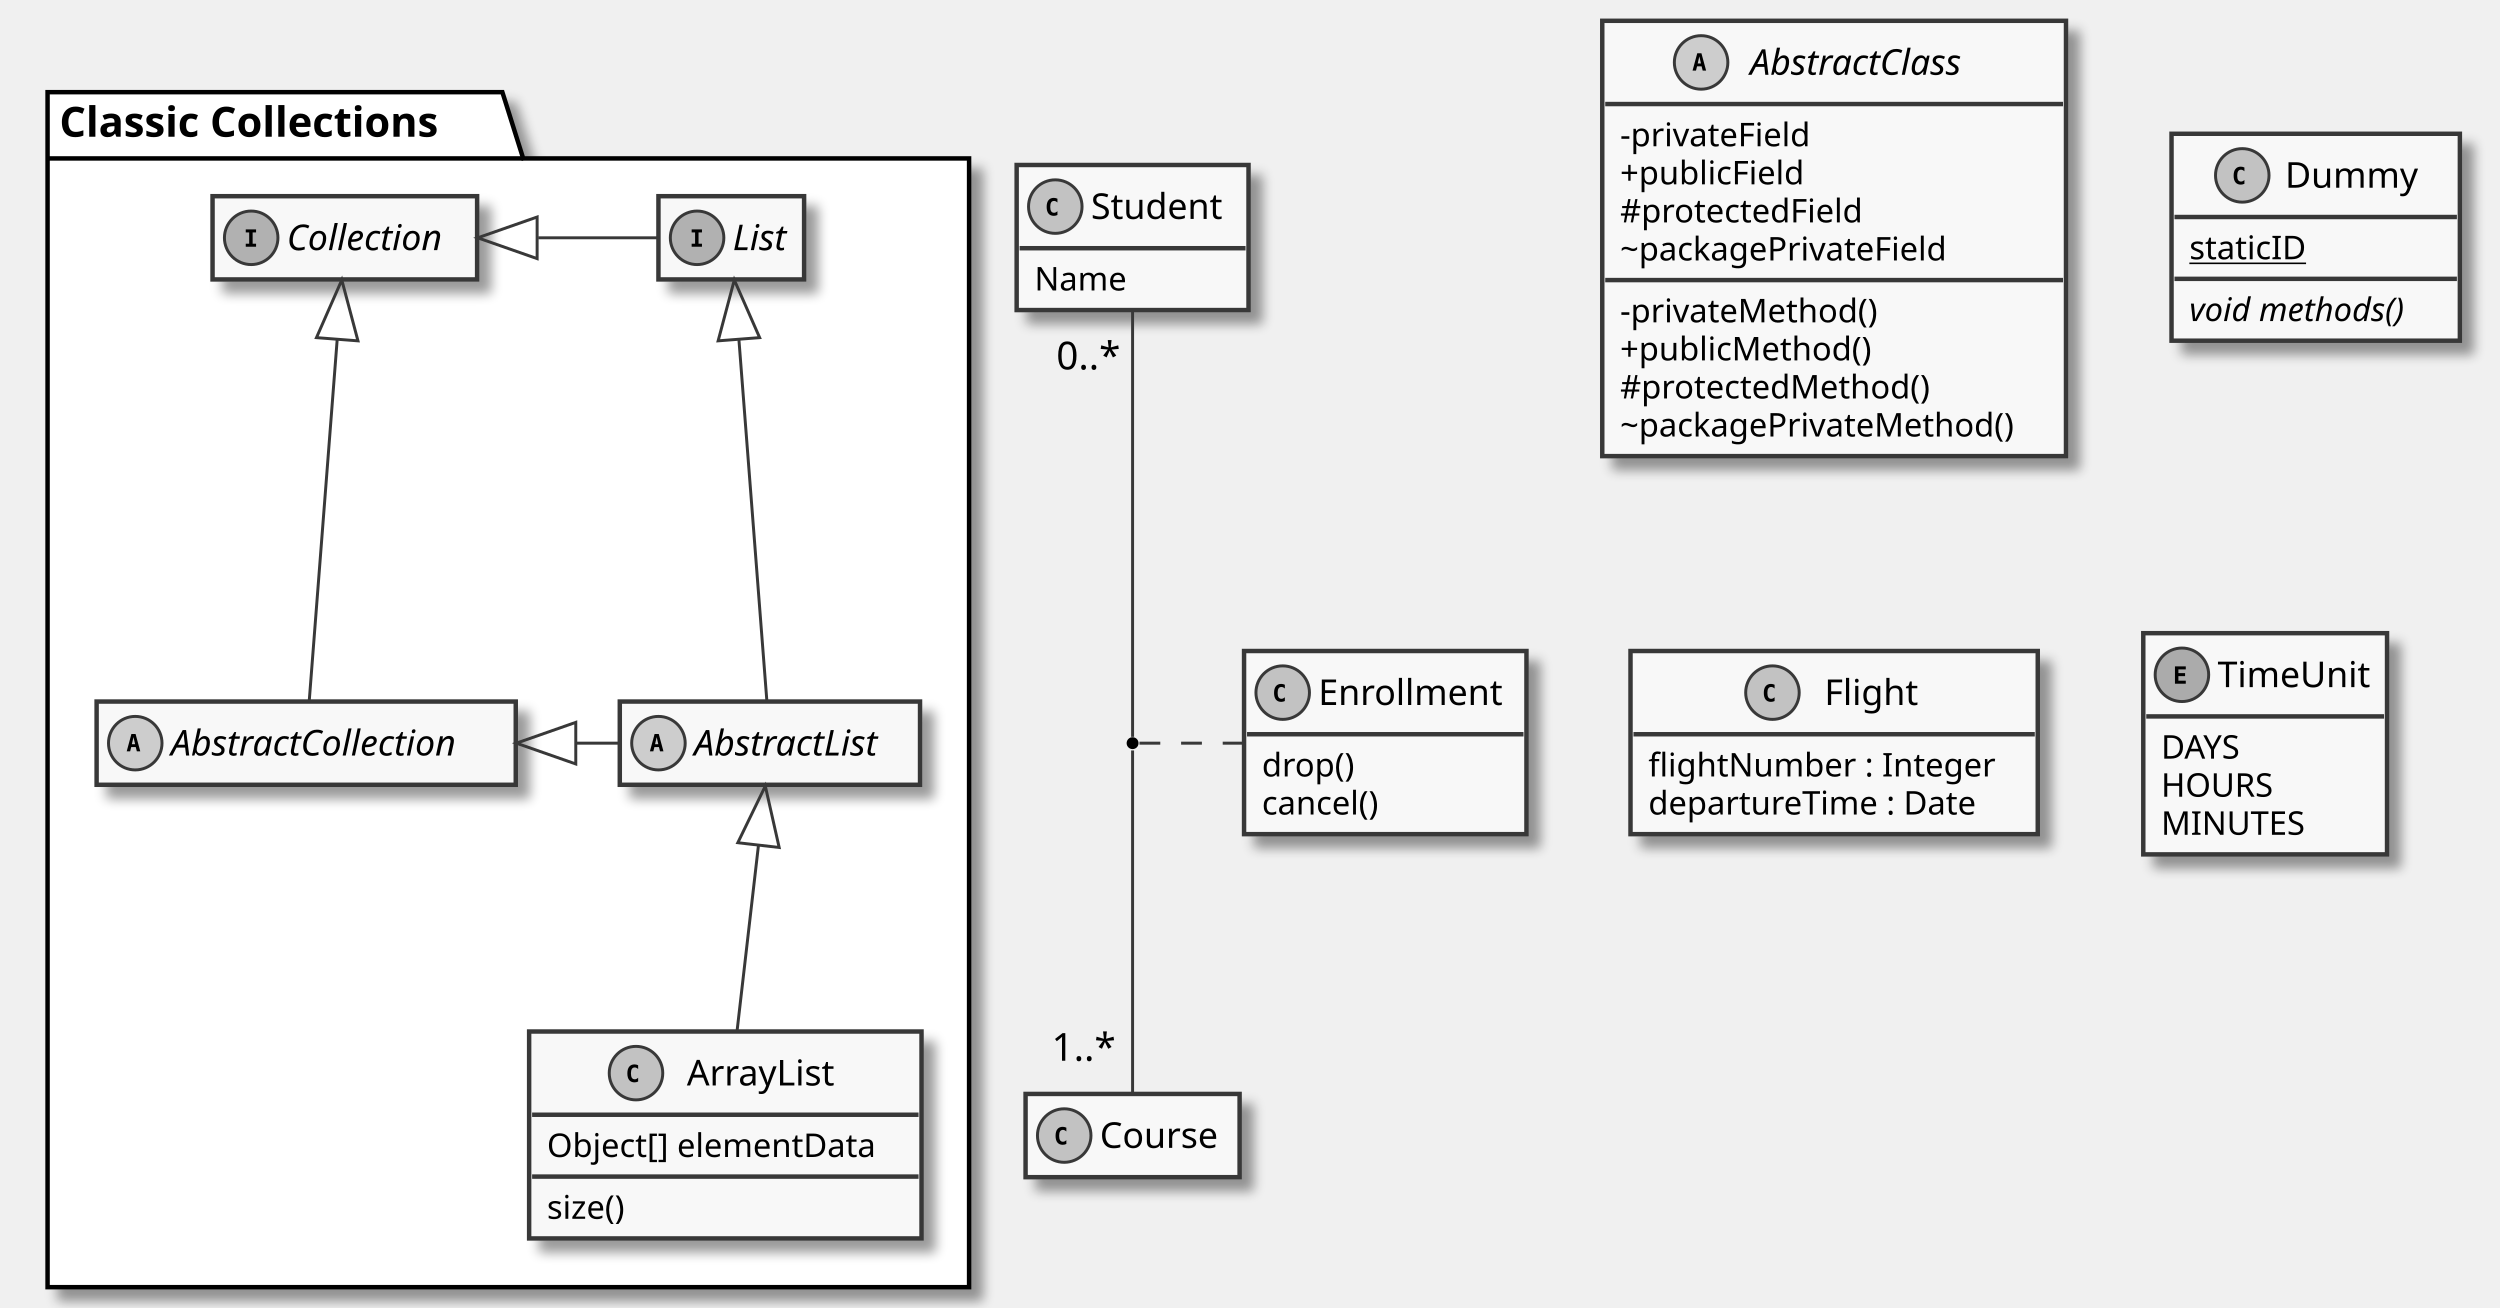
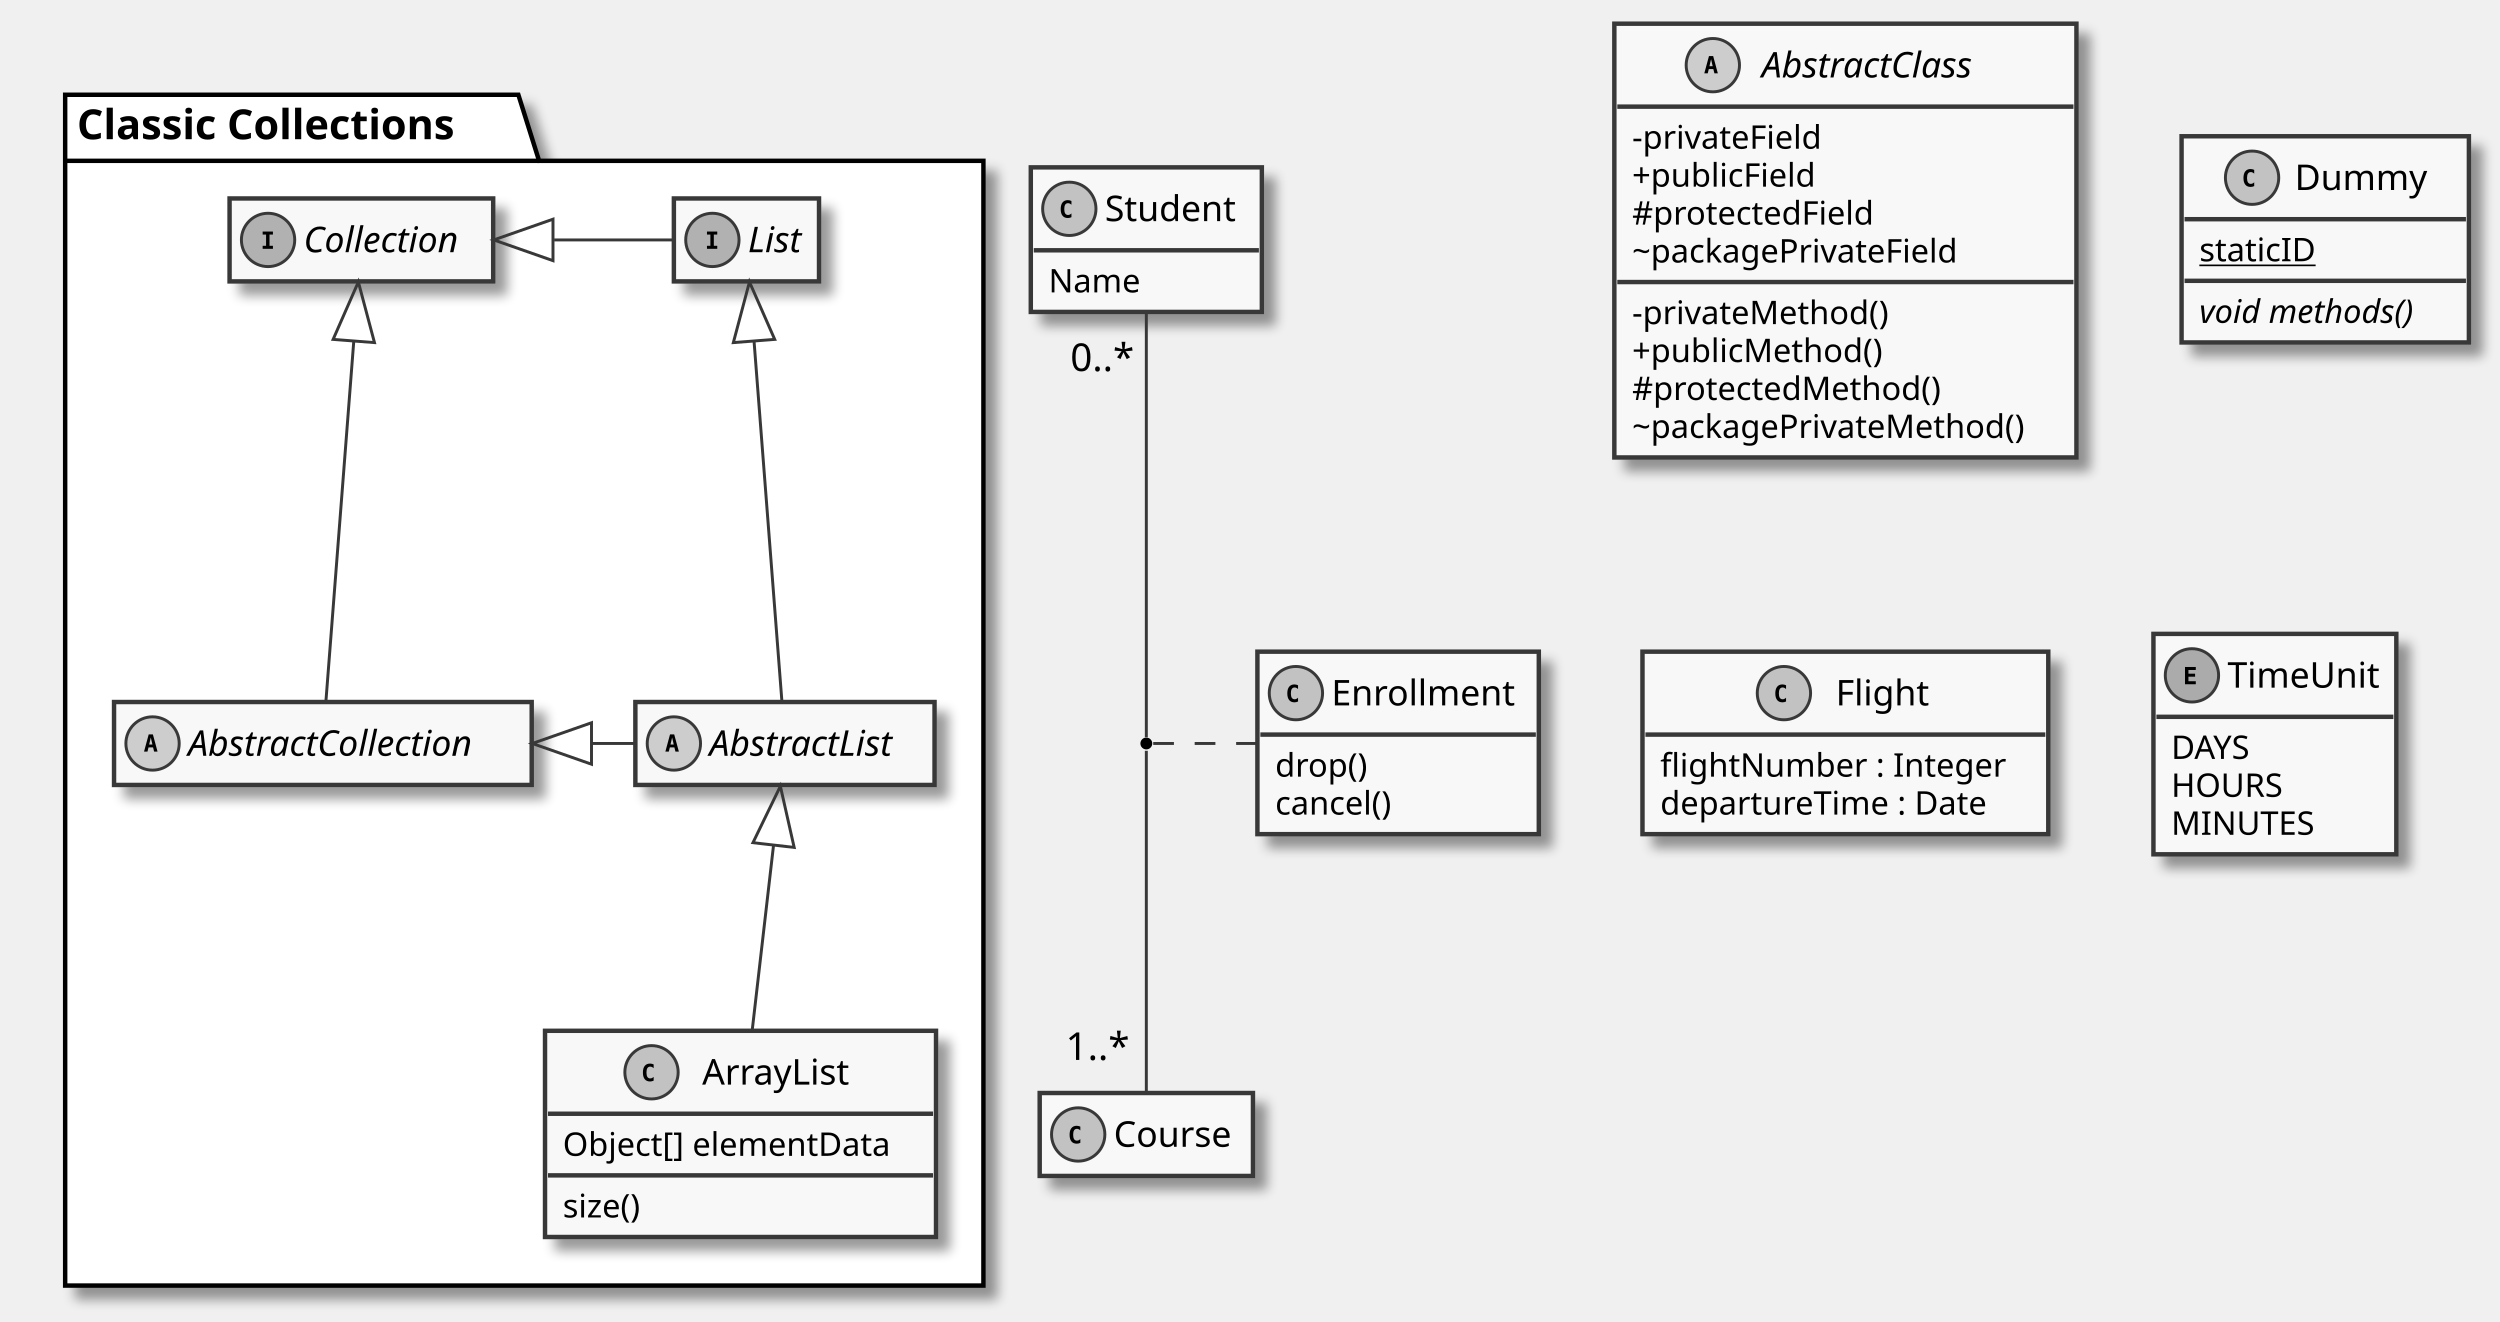
- <svg xmlns="http://www.w3.org/2000/svg" contentScriptType="application/ecmascript" contentStyleType="text/css" height="440px" preserveAspectRatio="none" style="width:841px;height:440px;" version="1.1" viewBox="0 0 841 440" width="841px" zoomAndPan="magnify">
+ <svg xmlns="http://www.w3.org/2000/svg" contentScriptType="application/ecmascript" contentStyleType="text/css" height="446px" preserveAspectRatio="none" style="width:844px;height:446px;" version="1.1" viewBox="0 0 844 446" width="844px" zoomAndPan="magnify">
  <defs>
    <filter height="300%" id="f19d1pl2vhrsiw" width="300%" x="-1" y="-1">
      <feGaussianBlur result="blurOut" stdDeviation="2.0" />
      <feColorMatrix in="blurOut" result="blurOut2" type="matrix" values="0 0 0 0 0 0 0 0 0 0 0 0 0 0 0 0 0 0 .4 0" />
      <feOffset dx="4.0" dy="4.0" in="blurOut2" result="blurOut3" />
      <feBlend in="SourceGraphic" in2="blurOut3" mode="normal" />
    </filter>
  </defs>
  <g>
-     <polygon fill="#FFFFFF" filter="url(#f19d1pl2vhrsiw)" points="16,31,169,31,176,53.297,326,53.297,326,433,16,433,16,31" style="stroke:#000000;stroke-width:1.5;" />
-     <line style="stroke:#000000;stroke-width:1.5;" x1="16" x2="176" y1="53.297" y2="53.297" />
-     <text fill="#000000" font-family="sans-serif" font-size="14" font-weight="bold" lengthAdjust="spacingAndGlyphs" textLength="147" x="20" y="45.995">Classic Collections</text>
-     <rect codeLine="32" fill="#F8F8F8" filter="url(#f19d1pl2vhrsiw)" height="28" id="AbstractList" style="stroke:#383838;stroke-width:1.5;" width="101" x="208.5" y="236" />
-     <ellipse cx="221.5" cy="250" fill="#CDCDCD" rx="9" ry="9" style="stroke:#383838;stroke-width:1.0;" />
-     <path d="M220.906,247.969 L220.359,250.359 L221.453,250.359 L220.906,247.969 Z M220.203,246.922 L221.609,246.922 L223.188,252.75 L222.031,252.75 L221.672,251.312 L220.141,251.312 L219.781,252.75 L218.625,252.75 L220.203,246.922 Z " fill="#000000" />
-     <text fill="#000000" font-family="sans-serif" font-size="12" font-style="italic" lengthAdjust="spacingAndGlyphs" textLength="73" x="233.5" y="254.154">AbstractList</text>
-     <rect codeLine="33" fill="#F8F8F8" filter="url(#f19d1pl2vhrsiw)" height="28" id="AbstractCollection" style="stroke:#383838;stroke-width:1.5;" width="141" x="32.5" y="236" />
-     <ellipse cx="45.5" cy="250" fill="#CDCDCD" rx="9" ry="9" style="stroke:#383838;stroke-width:1.0;" />
-     <path d="M44.906,247.969 L44.359,250.359 L45.453,250.359 L44.906,247.969 Z M44.203,246.922 L45.609,246.922 L47.188,252.75 L46.031,252.75 L45.672,251.312 L44.141,251.312 L43.781,252.75 L42.625,252.75 L44.203,246.922 Z " fill="#000000" />
-     <text fill="#000000" font-family="sans-serif" font-size="12" font-style="italic" lengthAdjust="spacingAndGlyphs" textLength="113" x="57.5" y="254.154">AbstractCollection</text>
-     <rect codeLine="34" fill="#F8F8F8" filter="url(#f19d1pl2vhrsiw)" height="28" id="List" style="stroke:#383838;stroke-width:1.5;" width="49" x="221.5" y="66" />
-     <ellipse cx="234.5" cy="80" fill="#B1B1B1" rx="9" ry="9" style="stroke:#383838;stroke-width:1.0;" />
-     <path d="M232.672,78.188 L232.672,77.172 L236.141,77.172 L236.141,78.188 L234.984,78.188 L234.984,81.984 L236.141,81.984 L236.141,83 L232.672,83 L232.672,81.984 L233.828,81.984 L233.828,78.188 L232.672,78.188 Z " fill="#000000" />
-     <text fill="#000000" font-family="sans-serif" font-size="12" font-style="italic" lengthAdjust="spacingAndGlyphs" textLength="21" x="246.5" y="84.154">List</text>
-     <rect codeLine="35" fill="#F8F8F8" filter="url(#f19d1pl2vhrsiw)" height="28" id="Collection" style="stroke:#383838;stroke-width:1.5;" width="89" x="71.5" y="66" />
-     <ellipse cx="84.5" cy="80" fill="#B1B1B1" rx="9" ry="9" style="stroke:#383838;stroke-width:1.0;" />
-     <path d="M82.672,78.188 L82.672,77.172 L86.141,77.172 L86.141,78.188 L84.984,78.188 L84.984,81.984 L86.141,81.984 L86.141,83 L82.672,83 L82.672,81.984 L83.828,81.984 L83.828,78.188 L82.672,78.188 Z " fill="#000000" />
-     <text fill="#000000" font-family="sans-serif" font-size="12" font-style="italic" lengthAdjust="spacingAndGlyphs" textLength="61" x="96.5" y="84.154">Collection</text>
-     <rect codeLine="44" fill="#F8F8F8" filter="url(#f19d1pl2vhrsiw)" height="69.609" id="ArrayList" style="stroke:#383838;stroke-width:1.5;" width="132" x="178" y="347" />
-     <ellipse cx="213.95" cy="361" fill="#C2C2C2" rx="9" ry="9" style="stroke:#383838;stroke-width:1.0;" />
-     <path d="M214.669,363.828 Q214.403,363.969 214.091,364.031 Q213.794,364.109 213.466,364.109 Q212.294,364.109 211.669,363.344 Q211.044,362.562 211.044,361.094 Q211.044,359.609 211.669,358.844 Q212.294,358.062 213.466,358.062 Q213.794,358.062 214.091,358.141 Q214.403,358.203 214.669,358.344 L214.669,359.625 Q214.372,359.344 214.091,359.219 Q213.825,359.094 213.528,359.094 Q212.887,359.094 212.559,359.594 Q212.247,360.094 212.247,361.094 Q212.247,362.078 212.559,362.578 Q212.887,363.078 213.528,363.078 Q213.825,363.078 214.091,362.953 Q214.372,362.828 214.669,362.547 L214.669,363.828 Z " fill="#000000" />
-     <text fill="#000000" font-family="sans-serif" font-size="12" lengthAdjust="spacingAndGlyphs" textLength="53" x="231.05" y="365.154">ArrayList</text>
-     <line style="stroke:#383838;stroke-width:1.5;" x1="179" x2="309" y1="375" y2="375" />
-     <text fill="#000000" font-family="sans-serif" font-size="11" lengthAdjust="spacingAndGlyphs" textLength="120" x="184" y="389.21">Object[] elementData</text>
-     <line style="stroke:#383838;stroke-width:1.5;" x1="179" x2="309" y1="395.805" y2="395.805" />
-     <text fill="#000000" font-family="sans-serif" font-size="11" lengthAdjust="spacingAndGlyphs" textLength="30" x="184" y="410.015">size()</text>
-     <rect codeLine="9" fill="#F8F8F8" filter="url(#f19d1pl2vhrsiw)" height="146.438" id="AbstractClass" style="stroke:#383838;stroke-width:1.5;" width="156" x="539" y="7" />
-     <ellipse cx="572.25" cy="21" fill="#CDCDCD" rx="9" ry="9" style="stroke:#383838;stroke-width:1.0;" />
-     <path d="M571.656,18.969 L571.109,21.359 L572.203,21.359 L571.656,18.969 Z M570.953,17.922 L572.359,17.922 L573.938,23.75 L572.781,23.75 L572.422,22.312 L570.891,22.312 L570.531,23.75 L569.375,23.75 L570.953,17.922 Z " fill="#000000" />
-     <text fill="#000000" font-family="sans-serif" font-size="12" font-style="italic" lengthAdjust="spacingAndGlyphs" textLength="83" x="588.75" y="25.154">AbstractClass</text>
-     <line style="stroke:#383838;stroke-width:1.5;" x1="540" x2="694" y1="35" y2="35" />
-     <text fill="#000000" font-family="sans-serif" font-size="11" lengthAdjust="spacingAndGlyphs" textLength="69" x="545" y="49.21">-privateField</text>
-     <text fill="#000000" font-family="sans-serif" font-size="11" lengthAdjust="spacingAndGlyphs" textLength="68" x="545" y="62.015">+publicField</text>
-     <text fill="#000000" font-family="sans-serif" font-size="11" lengthAdjust="spacingAndGlyphs" textLength="89" x="545" y="74.82">#protectedField</text>
-     <text fill="#000000" font-family="sans-serif" font-size="11" lengthAdjust="spacingAndGlyphs" textLength="121" x="545" y="87.624">~packagePrivateField</text>
-     <line style="stroke:#383838;stroke-width:1.5;" x1="540" x2="694" y1="94.219" y2="94.219" />
-     <text fill="#000000" font-family="sans-serif" font-size="11" lengthAdjust="spacingAndGlyphs" textLength="92" x="545" y="108.429">-privateMethod()</text>
-     <text fill="#000000" font-family="sans-serif" font-size="11" lengthAdjust="spacingAndGlyphs" textLength="91" x="545" y="121.234">+publicMethod()</text>
-     <text fill="#000000" font-family="sans-serif" font-size="11" lengthAdjust="spacingAndGlyphs" textLength="112" x="545" y="134.039">#protectedMethod()</text>
-     <text fill="#000000" font-family="sans-serif" font-size="11" lengthAdjust="spacingAndGlyphs" textLength="144" x="545" y="146.843">~packagePrivateMethod()</text>
-     <rect codeLine="20" fill="#F8F8F8" filter="url(#f19d1pl2vhrsiw)" height="69.609" id="Dummy" style="stroke:#383838;stroke-width:1.5;" width="97" x="730.5" y="45" />
-     <ellipse cx="754.3" cy="59" fill="#C2C2C2" rx="9" ry="9" style="stroke:#383838;stroke-width:1.0;" />
-     <path d="M755.019,61.828 Q754.753,61.969 754.441,62.031 Q754.144,62.109 753.816,62.109 Q752.644,62.109 752.019,61.344 Q751.394,60.562 751.394,59.094 Q751.394,57.609 752.019,56.844 Q752.644,56.062 753.816,56.062 Q754.144,56.062 754.441,56.141 Q754.753,56.203 755.019,56.344 L755.019,57.625 Q754.722,57.344 754.441,57.219 Q754.175,57.094 753.878,57.094 Q753.237,57.094 752.909,57.594 Q752.597,58.094 752.597,59.094 Q752.597,60.078 752.909,60.578 Q753.237,61.078 753.878,61.078 Q754.175,61.078 754.441,60.953 Q754.722,60.828 755.019,60.547 L755.019,61.828 Z " fill="#000000" />
-     <text fill="#000000" font-family="sans-serif" font-size="12" lengthAdjust="spacingAndGlyphs" textLength="45" x="768.7" y="63.154">Dummy</text>
-     <line style="stroke:#383838;stroke-width:1.5;" x1="731.5" x2="826.5" y1="73" y2="73" />
-     <text fill="#000000" font-family="sans-serif" font-size="11" lengthAdjust="spacingAndGlyphs" text-decoration="underline" textLength="42" x="736.5" y="87.21">staticID</text>
-     <line style="stroke:#383838;stroke-width:1.5;" x1="731.5" x2="826.5" y1="93.805" y2="93.805" />
-     <text fill="#000000" font-family="sans-serif" font-size="11" font-style="italic" lengthAdjust="spacingAndGlyphs" textLength="85" x="736.5" y="108.015">void methods()</text>
-     <rect codeLine="25" fill="#F8F8F8" filter="url(#f19d1pl2vhrsiw)" height="61.609" id="Flight" style="stroke:#383838;stroke-width:1.5;" width="137" x="548.5" y="219" />
-     <ellipse cx="596.25" cy="233" fill="#C2C2C2" rx="9" ry="9" style="stroke:#383838;stroke-width:1.0;" />
-     <path d="M596.969,235.828 Q596.703,235.969 596.391,236.031 Q596.094,236.109 595.766,236.109 Q594.594,236.109 593.969,235.344 Q593.344,234.562 593.344,233.094 Q593.344,231.609 593.969,230.844 Q594.594,230.062 595.766,230.062 Q596.094,230.062 596.391,230.141 Q596.703,230.203 596.969,230.344 L596.969,231.625 Q596.672,231.344 596.391,231.219 Q596.125,231.094 595.828,231.094 Q595.188,231.094 594.859,231.594 Q594.547,232.094 594.547,233.094 Q594.547,234.078 594.859,234.578 Q595.188,235.078 595.828,235.078 Q596.125,235.078 596.391,234.953 Q596.672,234.828 596.969,234.547 L596.969,235.828 Z " fill="#000000" />
-     <text fill="#000000" font-family="sans-serif" font-size="12" lengthAdjust="spacingAndGlyphs" textLength="34" x="613.75" y="237.154">Flight</text>
-     <line style="stroke:#383838;stroke-width:1.5;" x1="549.5" x2="684.5" y1="247" y2="247" />
-     <text fill="#000000" font-family="sans-serif" font-size="11" lengthAdjust="spacingAndGlyphs" textLength="125" x="554.5" y="261.21">flightNumber : Integer</text>
-     <text fill="#000000" font-family="sans-serif" font-size="11" lengthAdjust="spacingAndGlyphs" textLength="122" x="554.5" y="274.015">departureTime : Date</text>
-     <rect codeLine="50" fill="#F8F8F8" filter="url(#f19d1pl2vhrsiw)" height="74.414" id="TimeUnit" style="stroke:#383838;stroke-width:1.5;" width="82" x="721" y="213" />
-     <ellipse cx="734" cy="227" fill="#ABABAB" rx="9" ry="9" style="stroke:#383838;stroke-width:1.0;" />
-     <path d="M735.297,230 L731.656,230 L731.656,224.172 L735.297,224.172 L735.297,225.188 L732.812,225.188 L732.812,226.438 L735.062,226.438 L735.062,227.453 L732.812,227.453 L732.812,228.984 L735.297,228.984 L735.297,230 Z " fill="#000000" />
-     <text fill="#000000" font-family="sans-serif" font-size="12" lengthAdjust="spacingAndGlyphs" textLength="54" x="746" y="231.154">TimeUnit</text>
-     <line style="stroke:#383838;stroke-width:1.5;" x1="722" x2="802" y1="241" y2="241" />
-     <text fill="#000000" font-family="sans-serif" font-size="11" lengthAdjust="spacingAndGlyphs" textLength="30" x="727" y="255.21">DAYS</text>
-     <text fill="#000000" font-family="sans-serif" font-size="11" lengthAdjust="spacingAndGlyphs" textLength="40" x="727" y="268.015">HOURS</text>
-     <text fill="#000000" font-family="sans-serif" font-size="11" lengthAdjust="spacingAndGlyphs" textLength="50" x="727" y="280.82">MINUTES</text>
-     <rect codeLine="57" fill="#F8F8F8" filter="url(#f19d1pl2vhrsiw)" height="48.805" id="Student" style="stroke:#383838;stroke-width:1.5;" width="78" x="342" y="55.5" />
-     <ellipse cx="355" cy="69.5" fill="#C2C2C2" rx="9" ry="9" style="stroke:#383838;stroke-width:1.0;" />
-     <path d="M355.719,72.328 Q355.453,72.469 355.141,72.531 Q354.844,72.609 354.516,72.609 Q353.344,72.609 352.719,71.844 Q352.094,71.062 352.094,69.594 Q352.094,68.109 352.719,67.344 Q353.344,66.562 354.516,66.562 Q354.844,66.562 355.141,66.641 Q355.453,66.703 355.719,66.844 L355.719,68.125 Q355.422,67.844 355.141,67.719 Q354.875,67.594 354.578,67.594 Q353.938,67.594 353.609,68.094 Q353.297,68.594 353.297,69.594 Q353.297,70.578 353.609,71.078 Q353.938,71.578 354.578,71.578 Q354.875,71.578 355.141,71.453 Q355.422,71.328 355.719,71.047 L355.719,72.328 Z " fill="#000000" />
-     <text fill="#000000" font-family="sans-serif" font-size="12" lengthAdjust="spacingAndGlyphs" textLength="50" x="367" y="73.654">Student</text>
-     <line style="stroke:#383838;stroke-width:1.5;" x1="343" x2="419" y1="83.5" y2="83.5" />
-     <text fill="#000000" font-family="sans-serif" font-size="11" lengthAdjust="spacingAndGlyphs" textLength="33" x="348" y="97.71">Name</text>
-     <rect fill="#F8F8F8" filter="url(#f19d1pl2vhrsiw)" height="28" id="Course" style="stroke:#383838;stroke-width:1.5;" width="72" x="345" y="368" />
-     <ellipse cx="358" cy="382" fill="#C2C2C2" rx="9" ry="9" style="stroke:#383838;stroke-width:1.0;" />
-     <path d="M358.719,384.828 Q358.453,384.969 358.141,385.031 Q357.844,385.109 357.516,385.109 Q356.344,385.109 355.719,384.344 Q355.094,383.562 355.094,382.094 Q355.094,380.609 355.719,379.844 Q356.344,379.062 357.516,379.062 Q357.844,379.062 358.141,379.141 Q358.453,379.203 358.719,379.344 L358.719,380.625 Q358.422,380.344 358.141,380.219 Q357.875,380.094 357.578,380.094 Q356.938,380.094 356.609,380.594 Q356.297,381.094 356.297,382.094 Q356.297,383.078 356.609,383.578 Q356.938,384.078 357.578,384.078 Q357.875,384.078 358.141,383.953 Q358.422,383.828 358.719,383.547 L358.719,384.828 Z " fill="#000000" />
-     <text fill="#000000" font-family="sans-serif" font-size="12" lengthAdjust="spacingAndGlyphs" textLength="44" x="370" y="386.154">Course</text>
-     <rect codeLine="63" fill="#F8F8F8" filter="url(#f19d1pl2vhrsiw)" height="61.609" id="Enrollment" style="stroke:#383838;stroke-width:1.5;" width="95" x="418.5" y="219" />
-     <ellipse cx="431.5" cy="233" fill="#C2C2C2" rx="9" ry="9" style="stroke:#383838;stroke-width:1.0;" />
-     <path d="M432.219,235.828 Q431.953,235.969 431.641,236.031 Q431.344,236.109 431.016,236.109 Q429.844,236.109 429.219,235.344 Q428.594,234.562 428.594,233.094 Q428.594,231.609 429.219,230.844 Q429.844,230.062 431.016,230.062 Q431.344,230.062 431.641,230.141 Q431.953,230.203 432.219,230.344 L432.219,231.625 Q431.922,231.344 431.641,231.219 Q431.375,231.094 431.078,231.094 Q430.438,231.094 430.109,231.594 Q429.797,232.094 429.797,233.094 Q429.797,234.078 430.109,234.578 Q430.438,235.078 431.078,235.078 Q431.375,235.078 431.641,234.953 Q431.922,234.828 432.219,234.547 L432.219,235.828 Z " fill="#000000" />
-     <text fill="#000000" font-family="sans-serif" font-size="12" lengthAdjust="spacingAndGlyphs" textLength="67" x="443.5" y="237.154">Enrollment</text>
-     <line style="stroke:#383838;stroke-width:1.5;" x1="419.5" x2="512.5" y1="247" y2="247" />
-     <text fill="#000000" font-family="sans-serif" font-size="11" lengthAdjust="spacingAndGlyphs" textLength="34" x="424.5" y="261.21">drop()</text>
-     <text fill="#000000" font-family="sans-serif" font-size="11" lengthAdjust="spacingAndGlyphs" textLength="44" x="424.5" y="274.015">cancel()</text>
-     <ellipse cx="381" cy="250" fill="#000000" rx="2" ry="2" style="stroke:none;stroke-width:1.0;" />
-     <path codeLine="37" d="M248.58,114.37 C251.46,151.6 255.98,209.98 257.98,235.88 " fill="none" id="List-backto-AbstractList" style="stroke:#383838;stroke-width:1.0;" />
-     <polygon fill="none" points="241.58,114.66,247.02,94.18,255.54,113.58,241.58,114.66" style="stroke:#383838;stroke-width:1.0;" />
-     <path codeLine="38" d="M113.42,114.37 C110.54,151.6 106.02,209.98 104.02,235.88 " fill="none" id="Collection-backto-AbstractCollection" style="stroke:#383838;stroke-width:1.0;" />
-     <polygon fill="none" points="106.46,113.58,114.98,94.18,120.42,114.66,106.46,113.58" style="stroke:#383838;stroke-width:1.0;" />
-     <path codeLine="40" d="M181.06,80 C194.49,80 207.91,80 221.34,80 " fill="none" id="Collection-backto-List" style="stroke:#383838;stroke-width:1.0;" />
-     <polygon fill="none" points="180.69,87,160.69,80,180.69,73,180.69,87" style="stroke:#383838;stroke-width:1.0;" />
-     <path codeLine="41" d="M193.72,250 C198.6,250 203.47,250 208.35,250 " fill="none" id="AbstractCollection-backto-AbstractList" style="stroke:#383838;stroke-width:1.0;" />
-     <polygon fill="none" points="193.69,257,173.69,250,193.69,243,193.69,257" style="stroke:#383838;stroke-width:1.0;" />
-     <path codeLine="42" d="M255.14,284.42 C252.94,303.55 250.17,327.52 247.95,346.79 " fill="none" id="AbstractList-backto-ArrayList" style="stroke:#383838;stroke-width:1.0;" />
-     <polygon fill="none" points="248.2,283.49,257.45,264.42,262.11,285.09,248.2,283.49" style="stroke:#383838;stroke-width:1.0;" />
-     <path d="M381,104.71 C381,148.13 381,236.95 381,247.89 " fill="none" id="Student-apoint21" style="stroke:#383838;stroke-width:1.0;" />
-     <text fill="#000000" font-family="sans-serif" font-size="13" lengthAdjust="spacingAndGlyphs" textLength="23" x="355.341" y="124.263">0..*</text>
-     <path d="M381,252.46 C381,263.73 381,337.25 381,367.76 " fill="none" id="apoint21-Course" style="stroke:#383838;stroke-width:1.0;" />
-     <text fill="#000000" font-family="sans-serif" font-size="13" lengthAdjust="spacingAndGlyphs" textLength="23" x="353.759" y="356.835">1..*</text>
-     <path d="M383.32,250 C394.95,250 406.58,250 418.2,250 " fill="none" id="apoint21-Enrollment" style="stroke:#383838;stroke-width:1.0;stroke-dasharray:7.0,7.0;" />
+     <polygon fill="#FFFFFF" filter="url(#f19d1pl2vhrsiw)" points="22,32,175,32,182,54.297,332,54.297,332,434,22,434,22,32" style="stroke: #000000; stroke-width: 1.5;" />
+     <line style="stroke: #000000; stroke-width: 1.5;" x1="22" x2="182" y1="54.297" y2="54.297" />
+     <text fill="#000000" font-family="sans-serif" font-size="14" font-weight="bold" lengthAdjust="spacingAndGlyphs" textLength="147" x="26" y="46.995">Classic Collections</text>
+     <rect fill="#F8F8F8" filter="url(#f19d1pl2vhrsiw)" height="28" id="AbstractList" style="stroke: #383838; stroke-width: 1.5;" width="101" x="214.5" y="237" />
+     <ellipse cx="227.5" cy="251" fill="#CDCDCD" rx="9" ry="9" style="stroke: #383838; stroke-width: 1.0;" />
+     <path d="M226.906,248.969 L226.359,251.359 L227.453,251.359 L226.906,248.969 Z M226.203,247.922 L227.609,247.922 L229.188,253.75 L228.031,253.75 L227.672,252.312 L226.141,252.312 L225.781,253.75 L224.625,253.75 L226.203,247.922 Z " />
+     <text fill="#000000" font-family="sans-serif" font-size="12" font-style="italic" lengthAdjust="spacingAndGlyphs" textLength="73" x="239.5" y="255.154">AbstractList</text>
+     <rect fill="#F8F8F8" filter="url(#f19d1pl2vhrsiw)" height="28" id="AbstractCollection" style="stroke: #383838; stroke-width: 1.5;" width="141" x="38.5" y="237" />
+     <ellipse cx="51.5" cy="251" fill="#CDCDCD" rx="9" ry="9" style="stroke: #383838; stroke-width: 1.0;" />
+     <path d="M50.906,248.969 L50.359,251.359 L51.453,251.359 L50.906,248.969 Z M50.203,247.922 L51.609,247.922 L53.188,253.75 L52.031,253.75 L51.672,252.312 L50.141,252.312 L49.781,253.75 L48.625,253.75 L50.203,247.922 Z " />
+     <text fill="#000000" font-family="sans-serif" font-size="12" font-style="italic" lengthAdjust="spacingAndGlyphs" textLength="113" x="63.5" y="255.154">AbstractCollection</text>
+     <rect fill="#F8F8F8" filter="url(#f19d1pl2vhrsiw)" height="28" id="List" style="stroke: #383838; stroke-width: 1.5;" width="49" x="227.5" y="67" />
+     <ellipse cx="240.5" cy="81" fill="#B1B1B1" rx="9" ry="9" style="stroke: #383838; stroke-width: 1.0;" />
+     <path d="M238.672,79.188 L238.672,78.172 L242.141,78.172 L242.141,79.188 L240.984,79.188 L240.984,82.984 L242.141,82.984 L242.141,84 L238.672,84 L238.672,82.984 L239.828,82.984 L239.828,79.188 L238.672,79.188 Z " />
+     <text fill="#000000" font-family="sans-serif" font-size="12" font-style="italic" lengthAdjust="spacingAndGlyphs" textLength="21" x="252.5" y="85.154">List</text>
+     <rect fill="#F8F8F8" filter="url(#f19d1pl2vhrsiw)" height="28" id="Collection" style="stroke: #383838; stroke-width: 1.5;" width="89" x="77.5" y="67" />
+     <ellipse cx="90.5" cy="81" fill="#B1B1B1" rx="9" ry="9" style="stroke: #383838; stroke-width: 1.0;" />
+     <path d="M88.672,79.188 L88.672,78.172 L92.141,78.172 L92.141,79.188 L90.984,79.188 L90.984,82.984 L92.141,82.984 L92.141,84 L88.672,84 L88.672,82.984 L89.828,82.984 L89.828,79.188 L88.672,79.188 Z " />
+     <text fill="#000000" font-family="sans-serif" font-size="12" font-style="italic" lengthAdjust="spacingAndGlyphs" textLength="61" x="102.5" y="85.154">Collection</text>
+     <rect fill="#F8F8F8" filter="url(#f19d1pl2vhrsiw)" height="69.609" id="ArrayList" style="stroke: #383838; stroke-width: 1.5;" width="132" x="184" y="348" />
+     <ellipse cx="219.95" cy="362" fill="#C2C2C2" rx="9" ry="9" style="stroke: #383838; stroke-width: 1.0;" />
+     <path d="M220.669,364.828 Q220.403,364.969 220.091,365.031 Q219.794,365.109 219.466,365.109 Q218.294,365.109 217.669,364.344 Q217.044,363.562 217.044,362.094 Q217.044,360.609 217.669,359.844 Q218.294,359.062 219.466,359.062 Q219.794,359.062 220.091,359.141 Q220.403,359.203 220.669,359.344 L220.669,360.625 Q220.372,360.344 220.091,360.219 Q219.825,360.094 219.528,360.094 Q218.887,360.094 218.559,360.594 Q218.247,361.094 218.247,362.094 Q218.247,363.078 218.559,363.578 Q218.887,364.078 219.528,364.078 Q219.825,364.078 220.091,363.953 Q220.372,363.828 220.669,363.547 L220.669,364.828 Z " />
+     <text fill="#000000" font-family="sans-serif" font-size="12" lengthAdjust="spacingAndGlyphs" textLength="53" x="237.05" y="366.154">ArrayList</text>
+     <line style="stroke: #383838; stroke-width: 1.5;" x1="185" x2="315" y1="376" y2="376" />
+     <text fill="#000000" font-family="sans-serif" font-size="11" lengthAdjust="spacingAndGlyphs" textLength="120" x="190" y="390.21">Object[] elementData</text>
+     <line style="stroke: #383838; stroke-width: 1.5;" x1="185" x2="315" y1="396.805" y2="396.805" />
+     <text fill="#000000" font-family="sans-serif" font-size="11" lengthAdjust="spacingAndGlyphs" textLength="30" x="190" y="411.015">size()</text>
+     <rect fill="#F8F8F8" filter="url(#f19d1pl2vhrsiw)" height="146.438" id="AbstractClass" style="stroke: #383838; stroke-width: 1.5;" width="156" x="545" y="8" />
+     <ellipse cx="578.25" cy="22" fill="#CDCDCD" rx="9" ry="9" style="stroke: #383838; stroke-width: 1.0;" />
+     <path d="M577.656,19.969 L577.109,22.359 L578.203,22.359 L577.656,19.969 Z M576.953,18.922 L578.359,18.922 L579.938,24.75 L578.781,24.75 L578.422,23.312 L576.891,23.312 L576.531,24.75 L575.375,24.75 L576.953,18.922 Z " />
+     <text fill="#000000" font-family="sans-serif" font-size="12" font-style="italic" lengthAdjust="spacingAndGlyphs" textLength="83" x="594.75" y="26.154">AbstractClass</text>
+     <line style="stroke: #383838; stroke-width: 1.5;" x1="546" x2="700" y1="36" y2="36" />
+     <text fill="#000000" font-family="sans-serif" font-size="11" lengthAdjust="spacingAndGlyphs" textLength="69" x="551" y="50.21">-privateField</text>
+     <text fill="#000000" font-family="sans-serif" font-size="11" lengthAdjust="spacingAndGlyphs" textLength="68" x="551" y="63.015">+publicField</text>
+     <text fill="#000000" font-family="sans-serif" font-size="11" lengthAdjust="spacingAndGlyphs" textLength="89" x="551" y="75.82">#protectedField</text>
+     <text fill="#000000" font-family="sans-serif" font-size="11" lengthAdjust="spacingAndGlyphs" textLength="121" x="551" y="88.624">~packagePrivateField</text>
+     <line style="stroke: #383838; stroke-width: 1.5;" x1="546" x2="700" y1="95.219" y2="95.219" />
+     <text fill="#000000" font-family="sans-serif" font-size="11" lengthAdjust="spacingAndGlyphs" textLength="92" x="551" y="109.429">-privateMethod()</text>
+     <text fill="#000000" font-family="sans-serif" font-size="11" lengthAdjust="spacingAndGlyphs" textLength="91" x="551" y="122.234">+publicMethod()</text>
+     <text fill="#000000" font-family="sans-serif" font-size="11" lengthAdjust="spacingAndGlyphs" textLength="112" x="551" y="135.039">#protectedMethod()</text>
+     <text fill="#000000" font-family="sans-serif" font-size="11" lengthAdjust="spacingAndGlyphs" textLength="144" x="551" y="147.843">~packagePrivateMethod()</text>
+     <rect fill="#F8F8F8" filter="url(#f19d1pl2vhrsiw)" height="69.609" id="Dummy" style="stroke: #383838; stroke-width: 1.5;" width="97" x="736.5" y="46" />
+     <ellipse cx="760.3" cy="60" fill="#C2C2C2" rx="9" ry="9" style="stroke: #383838; stroke-width: 1.0;" />
+     <path d="M761.019,62.828 Q760.753,62.969 760.441,63.031 Q760.144,63.109 759.816,63.109 Q758.644,63.109 758.019,62.344 Q757.394,61.562 757.394,60.094 Q757.394,58.609 758.019,57.844 Q758.644,57.062 759.816,57.062 Q760.144,57.062 760.441,57.141 Q760.753,57.203 761.019,57.344 L761.019,58.625 Q760.722,58.344 760.441,58.219 Q760.175,58.094 759.878,58.094 Q759.237,58.094 758.909,58.594 Q758.597,59.094 758.597,60.094 Q758.597,61.078 758.909,61.578 Q759.237,62.078 759.878,62.078 Q760.175,62.078 760.441,61.953 Q760.722,61.828 761.019,61.547 L761.019,62.828 Z " />
+     <text fill="#000000" font-family="sans-serif" font-size="12" lengthAdjust="spacingAndGlyphs" textLength="45" x="774.7" y="64.154">Dummy</text>
+     <line style="stroke: #383838; stroke-width: 1.5;" x1="737.5" x2="832.5" y1="74" y2="74" />
+     <text fill="#000000" font-family="sans-serif" font-size="11" lengthAdjust="spacingAndGlyphs" text-decoration="underline" textLength="42" x="742.5" y="88.21">staticID</text>
+     <line style="stroke: #383838; stroke-width: 1.5;" x1="737.5" x2="832.5" y1="94.805" y2="94.805" />
+     <text fill="#000000" font-family="sans-serif" font-size="11" font-style="italic" lengthAdjust="spacingAndGlyphs" textLength="85" x="742.5" y="109.015">void methods()</text>
+     <rect fill="#F8F8F8" filter="url(#f19d1pl2vhrsiw)" height="61.609" id="Flight" style="stroke: #383838; stroke-width: 1.5;" width="137" x="554.5" y="220" />
+     <ellipse cx="602.25" cy="234" fill="#C2C2C2" rx="9" ry="9" style="stroke: #383838; stroke-width: 1.0;" />
+     <path d="M602.969,236.828 Q602.703,236.969 602.391,237.031 Q602.094,237.109 601.766,237.109 Q600.594,237.109 599.969,236.344 Q599.344,235.562 599.344,234.094 Q599.344,232.609 599.969,231.844 Q600.594,231.062 601.766,231.062 Q602.094,231.062 602.391,231.141 Q602.703,231.203 602.969,231.344 L602.969,232.625 Q602.672,232.344 602.391,232.219 Q602.125,232.094 601.828,232.094 Q601.188,232.094 600.859,232.594 Q600.547,233.094 600.547,234.094 Q600.547,235.078 600.859,235.578 Q601.188,236.078 601.828,236.078 Q602.125,236.078 602.391,235.953 Q602.672,235.828 602.969,235.547 L602.969,236.828 Z " />
+     <text fill="#000000" font-family="sans-serif" font-size="12" lengthAdjust="spacingAndGlyphs" textLength="34" x="619.75" y="238.154">Flight</text>
+     <line style="stroke: #383838; stroke-width: 1.5;" x1="555.5" x2="690.5" y1="248" y2="248" />
+     <text fill="#000000" font-family="sans-serif" font-size="11" lengthAdjust="spacingAndGlyphs" textLength="125" x="560.5" y="262.21">flightNumber : Integer</text>
+     <text fill="#000000" font-family="sans-serif" font-size="11" lengthAdjust="spacingAndGlyphs" textLength="122" x="560.5" y="275.015">departureTime : Date</text>
+     <rect fill="#F8F8F8" filter="url(#f19d1pl2vhrsiw)" height="74.414" id="TimeUnit" style="stroke: #383838; stroke-width: 1.5;" width="82" x="727" y="214" />
+     <ellipse cx="740" cy="228" fill="#ABABAB" rx="9" ry="9" style="stroke: #383838; stroke-width: 1.0;" />
+     <path d="M741.297,231 L737.656,231 L737.656,225.172 L741.297,225.172 L741.297,226.188 L738.812,226.188 L738.812,227.438 L741.062,227.438 L741.062,228.453 L738.812,228.453 L738.812,229.984 L741.297,229.984 L741.297,231 Z " />
+     <text fill="#000000" font-family="sans-serif" font-size="12" lengthAdjust="spacingAndGlyphs" textLength="54" x="752" y="232.154">TimeUnit</text>
+     <line style="stroke: #383838; stroke-width: 1.5;" x1="728" x2="808" y1="242" y2="242" />
+     <text fill="#000000" font-family="sans-serif" font-size="11" lengthAdjust="spacingAndGlyphs" textLength="30" x="733" y="256.21">DAYS</text>
+     <text fill="#000000" font-family="sans-serif" font-size="11" lengthAdjust="spacingAndGlyphs" textLength="40" x="733" y="269.015">HOURS</text>
+     <text fill="#000000" font-family="sans-serif" font-size="11" lengthAdjust="spacingAndGlyphs" textLength="50" x="733" y="281.82">MINUTES</text>
+     <rect fill="#F8F8F8" filter="url(#f19d1pl2vhrsiw)" height="48.805" id="Student" style="stroke: #383838; stroke-width: 1.5;" width="78" x="348" y="56.5" />
+     <ellipse cx="361" cy="70.5" fill="#C2C2C2" rx="9" ry="9" style="stroke: #383838; stroke-width: 1.0;" />
+     <path d="M361.719,73.328 Q361.453,73.469 361.141,73.531 Q360.844,73.609 360.516,73.609 Q359.344,73.609 358.719,72.844 Q358.094,72.062 358.094,70.594 Q358.094,69.109 358.719,68.344 Q359.344,67.562 360.516,67.562 Q360.844,67.562 361.141,67.641 Q361.453,67.703 361.719,67.844 L361.719,69.125 Q361.422,68.844 361.141,68.719 Q360.875,68.594 360.578,68.594 Q359.938,68.594 359.609,69.094 Q359.297,69.594 359.297,70.594 Q359.297,71.578 359.609,72.078 Q359.938,72.578 360.578,72.578 Q360.875,72.578 361.141,72.453 Q361.422,72.328 361.719,72.047 L361.719,73.328 Z " />
+     <text fill="#000000" font-family="sans-serif" font-size="12" lengthAdjust="spacingAndGlyphs" textLength="50" x="373" y="74.654">Student</text>
+     <line style="stroke: #383838; stroke-width: 1.5;" x1="349" x2="425" y1="84.5" y2="84.5" />
+     <text fill="#000000" font-family="sans-serif" font-size="11" lengthAdjust="spacingAndGlyphs" textLength="33" x="354" y="98.71">Name</text>
+     <rect fill="#F8F8F8" filter="url(#f19d1pl2vhrsiw)" height="28" id="Course" style="stroke: #383838; stroke-width: 1.5;" width="72" x="351" y="369" />
+     <ellipse cx="364" cy="383" fill="#C2C2C2" rx="9" ry="9" style="stroke: #383838; stroke-width: 1.0;" />
+     <path d="M364.719,385.828 Q364.453,385.969 364.141,386.031 Q363.844,386.109 363.516,386.109 Q362.344,386.109 361.719,385.344 Q361.094,384.562 361.094,383.094 Q361.094,381.609 361.719,380.844 Q362.344,380.062 363.516,380.062 Q363.844,380.062 364.141,380.141 Q364.453,380.203 364.719,380.344 L364.719,381.625 Q364.422,381.344 364.141,381.219 Q363.875,381.094 363.578,381.094 Q362.938,381.094 362.609,381.594 Q362.297,382.094 362.297,383.094 Q362.297,384.078 362.609,384.578 Q362.938,385.078 363.578,385.078 Q363.875,385.078 364.141,384.953 Q364.422,384.828 364.719,384.547 L364.719,385.828 Z " />
+     <text fill="#000000" font-family="sans-serif" font-size="12" lengthAdjust="spacingAndGlyphs" textLength="44" x="376" y="387.154">Course</text>
+     <rect fill="#F8F8F8" filter="url(#f19d1pl2vhrsiw)" height="61.609" id="Enrollment" style="stroke: #383838; stroke-width: 1.5;" width="95" x="424.5" y="220" />
+     <ellipse cx="437.5" cy="234" fill="#C2C2C2" rx="9" ry="9" style="stroke: #383838; stroke-width: 1.0;" />
+     <path d="M438.219,236.828 Q437.953,236.969 437.641,237.031 Q437.344,237.109 437.016,237.109 Q435.844,237.109 435.219,236.344 Q434.594,235.562 434.594,234.094 Q434.594,232.609 435.219,231.844 Q435.844,231.062 437.016,231.062 Q437.344,231.062 437.641,231.141 Q437.953,231.203 438.219,231.344 L438.219,232.625 Q437.922,232.344 437.641,232.219 Q437.375,232.094 437.078,232.094 Q436.438,232.094 436.109,232.594 Q435.797,233.094 435.797,234.094 Q435.797,235.078 436.109,235.578 Q436.438,236.078 437.078,236.078 Q437.375,236.078 437.641,235.953 Q437.922,235.828 438.219,235.547 L438.219,236.828 Z " />
+     <text fill="#000000" font-family="sans-serif" font-size="12" lengthAdjust="spacingAndGlyphs" textLength="67" x="449.5" y="238.154">Enrollment</text>
+     <line style="stroke: #383838; stroke-width: 1.5;" x1="425.5" x2="518.5" y1="248" y2="248" />
+     <text fill="#000000" font-family="sans-serif" font-size="11" lengthAdjust="spacingAndGlyphs" textLength="34" x="430.5" y="262.21">drop()</text>
+     <text fill="#000000" font-family="sans-serif" font-size="11" lengthAdjust="spacingAndGlyphs" textLength="44" x="430.5" y="275.015">cancel()</text>
+     <ellipse cx="387" cy="251" fill="#000000" rx="2" ry="2" style="stroke: none; stroke-width: 1.0;" />
+     <path d="M254.58,115.37 C257.46,152.6 261.98,210.98 263.98,236.88 " fill="none" id="List&lt;-AbstractList" style="stroke: #383838; stroke-width: 1.0;" />
+     <polygon fill="none" points="247.58,115.66,253.02,95.18,261.54,114.58,247.58,115.66" style="stroke: #383838; stroke-width: 1.0;" />
+     <path d="M119.42,115.37 C116.54,152.6 112.02,210.98 110.02,236.88 " fill="none" id="Collection&lt;-AbstractCollection" style="stroke: #383838; stroke-width: 1.0;" />
+     <polygon fill="none" points="112.46,114.58,120.98,95.18,126.42,115.66,112.46,114.58" style="stroke: #383838; stroke-width: 1.0;" />
+     <path d="M187.06,81 C200.49,81 213.91,81 227.34,81 " fill="none" id="Collection&lt;-List" style="stroke: #383838; stroke-width: 1.0;" />
+     <polygon fill="none" points="186.69,88,166.69,81,186.69,74,186.69,88" style="stroke: #383838; stroke-width: 1.0;" />
+     <path d="M199.72,251 C204.6,251 209.47,251 214.35,251 " fill="none" id="AbstractCollection&lt;-AbstractList" style="stroke: #383838; stroke-width: 1.0;" />
+     <polygon fill="none" points="199.69,258,179.69,251,199.69,244,199.69,258" style="stroke: #383838; stroke-width: 1.0;" />
+     <path d="M261.14,285.42 C258.94,304.55 256.17,328.52 253.95,347.79 " fill="none" id="AbstractList&lt;-ArrayList" style="stroke: #383838; stroke-width: 1.0;" />
+     <polygon fill="none" points="254.2,284.49,263.45,265.42,268.11,286.09,254.2,284.49" style="stroke: #383838; stroke-width: 1.0;" />
+     <path d="M387,105.71 C387,149.13 387,237.95 387,248.89 " fill="none" id="Student-apoint21" style="stroke: #383838; stroke-width: 1.0;" />
+     <text fill="#000000" font-family="sans-serif" font-size="13" lengthAdjust="spacingAndGlyphs" textLength="23" x="361.341" y="125.263">0..*</text>
+     <path d="M387,253.46 C387,264.73 387,338.25 387,368.76 " fill="none" id="apoint21-Course" style="stroke: #383838; stroke-width: 1.0;" />
+     <text fill="#000000" font-family="sans-serif" font-size="13" lengthAdjust="spacingAndGlyphs" textLength="23" x="359.759" y="357.835">1..*</text>
+     <path d="M389.32,251 C400.95,251 412.58,251 424.2,251 " fill="none" id="apoint21-Enrollment" style="stroke: #383838; stroke-width: 1.0; stroke-dasharray: 7.0,7.0;" />
  </g>
</svg>
